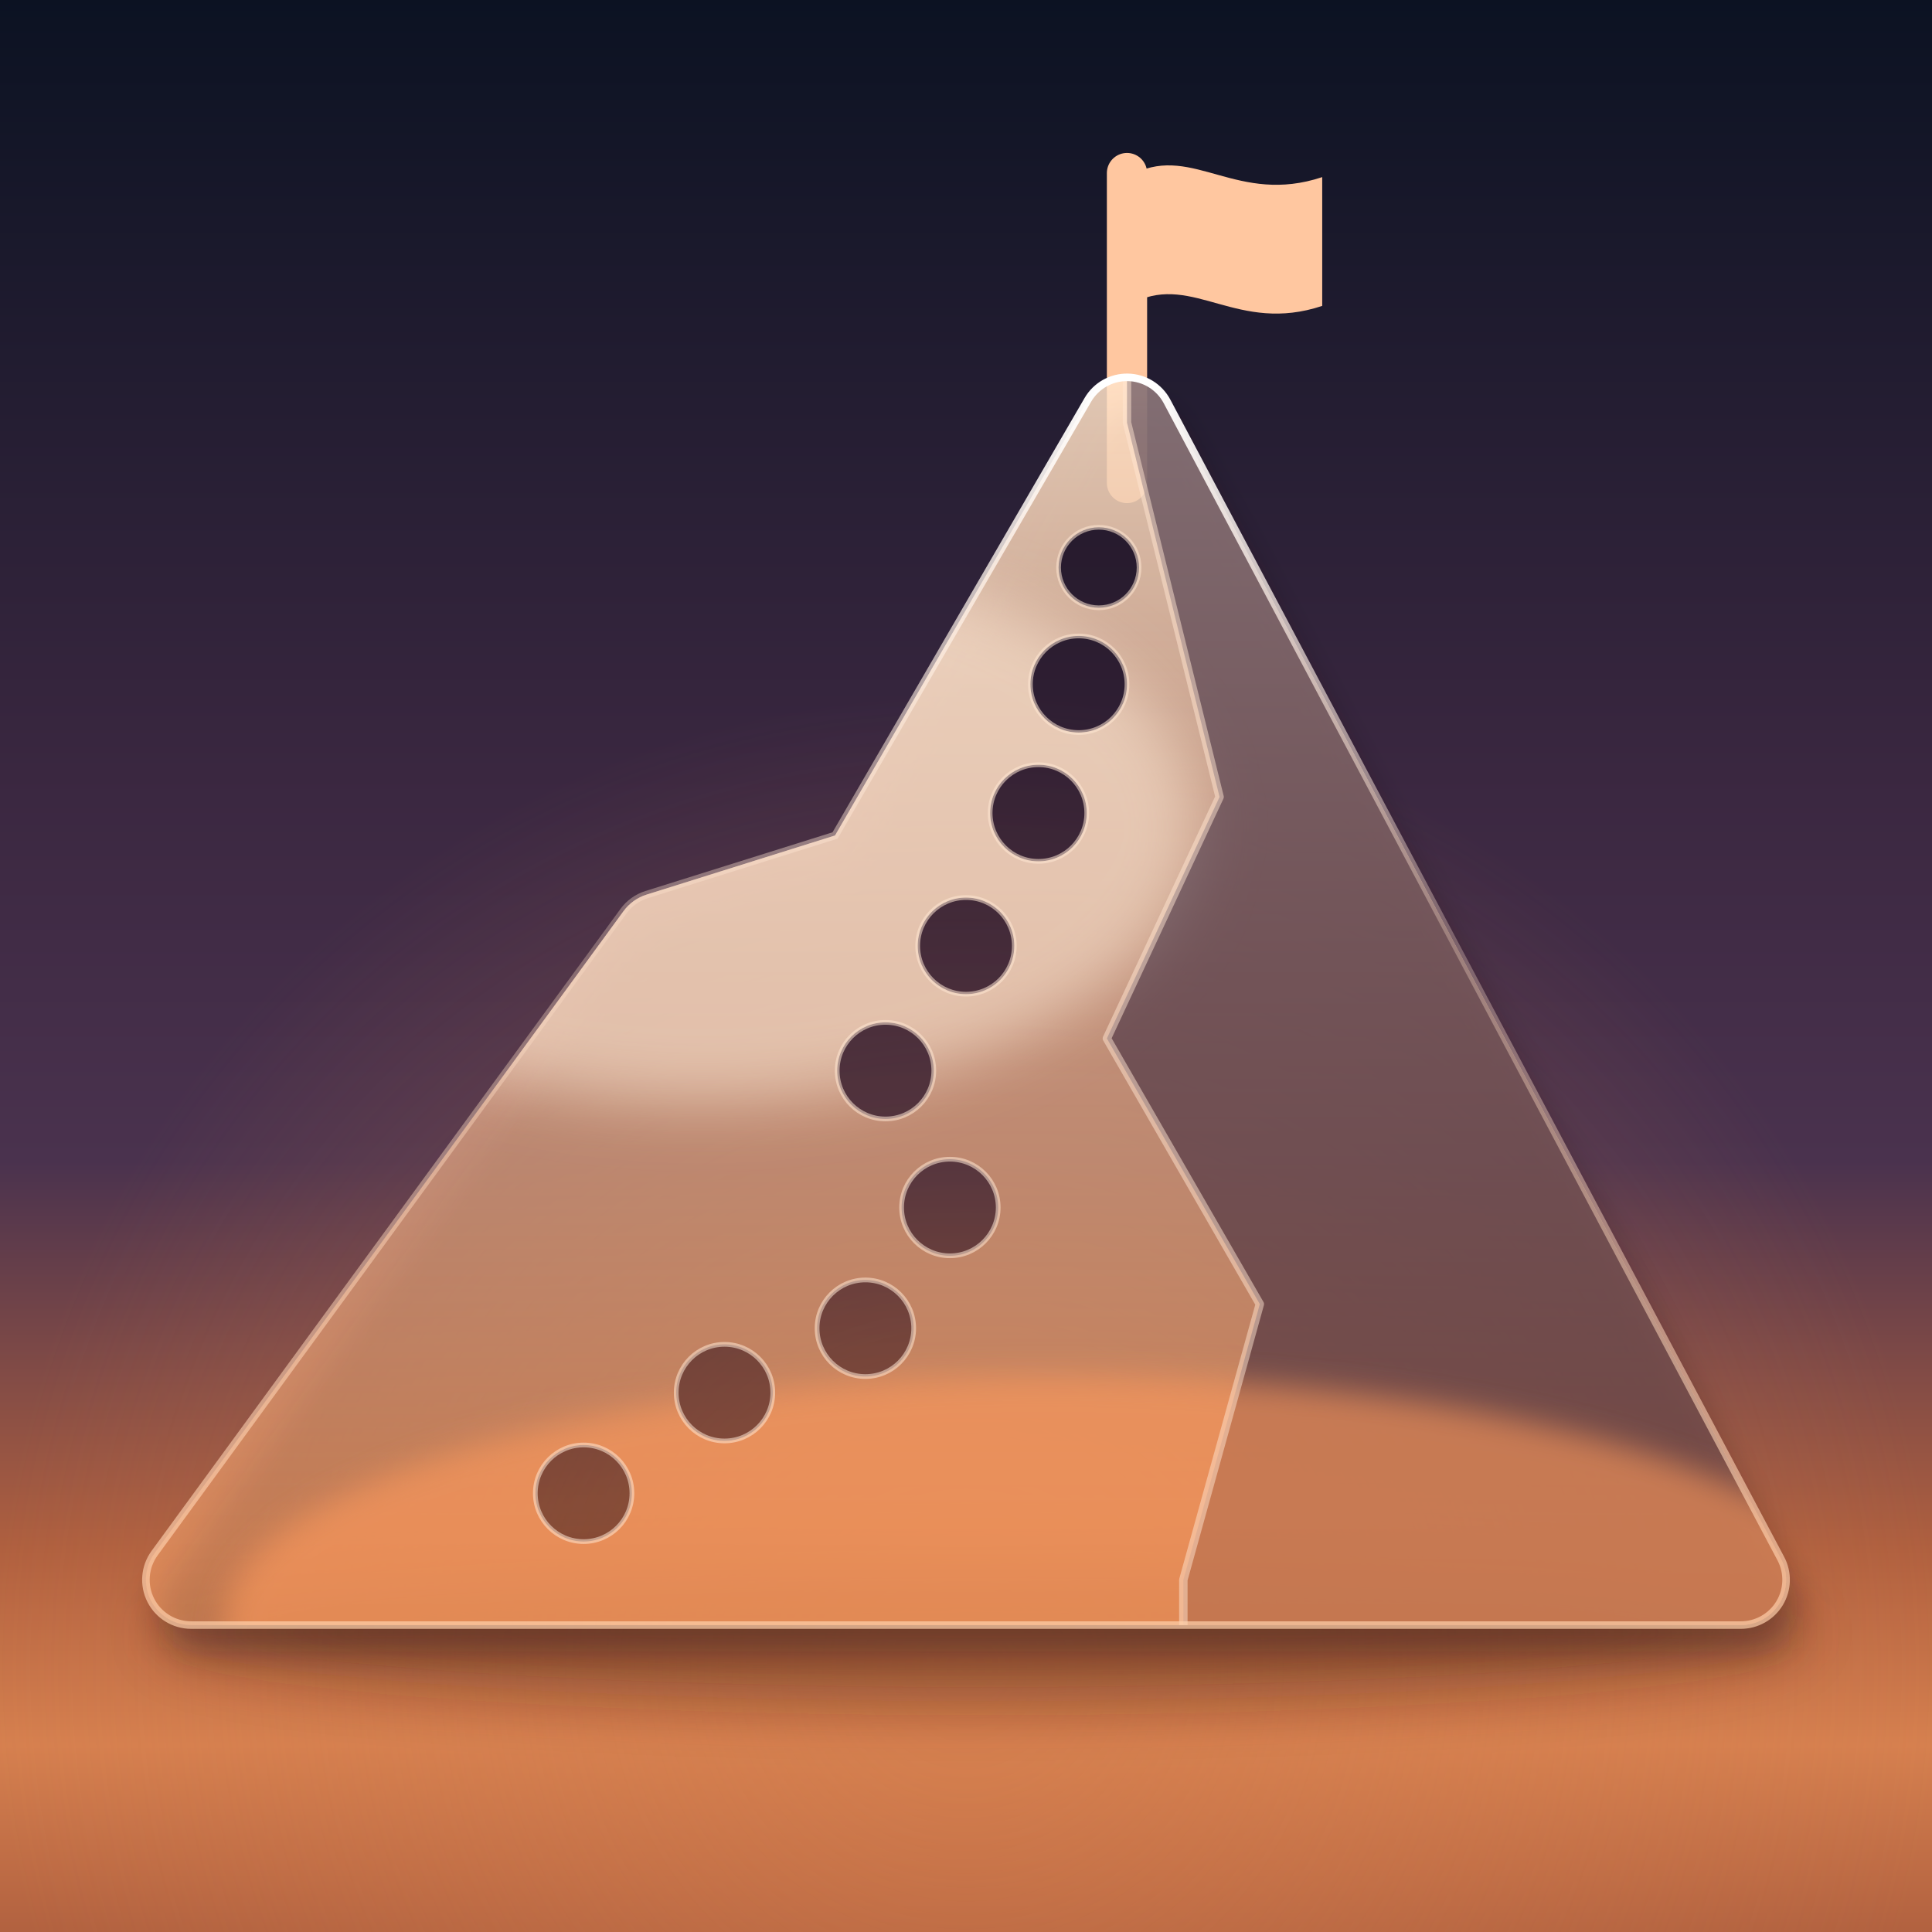
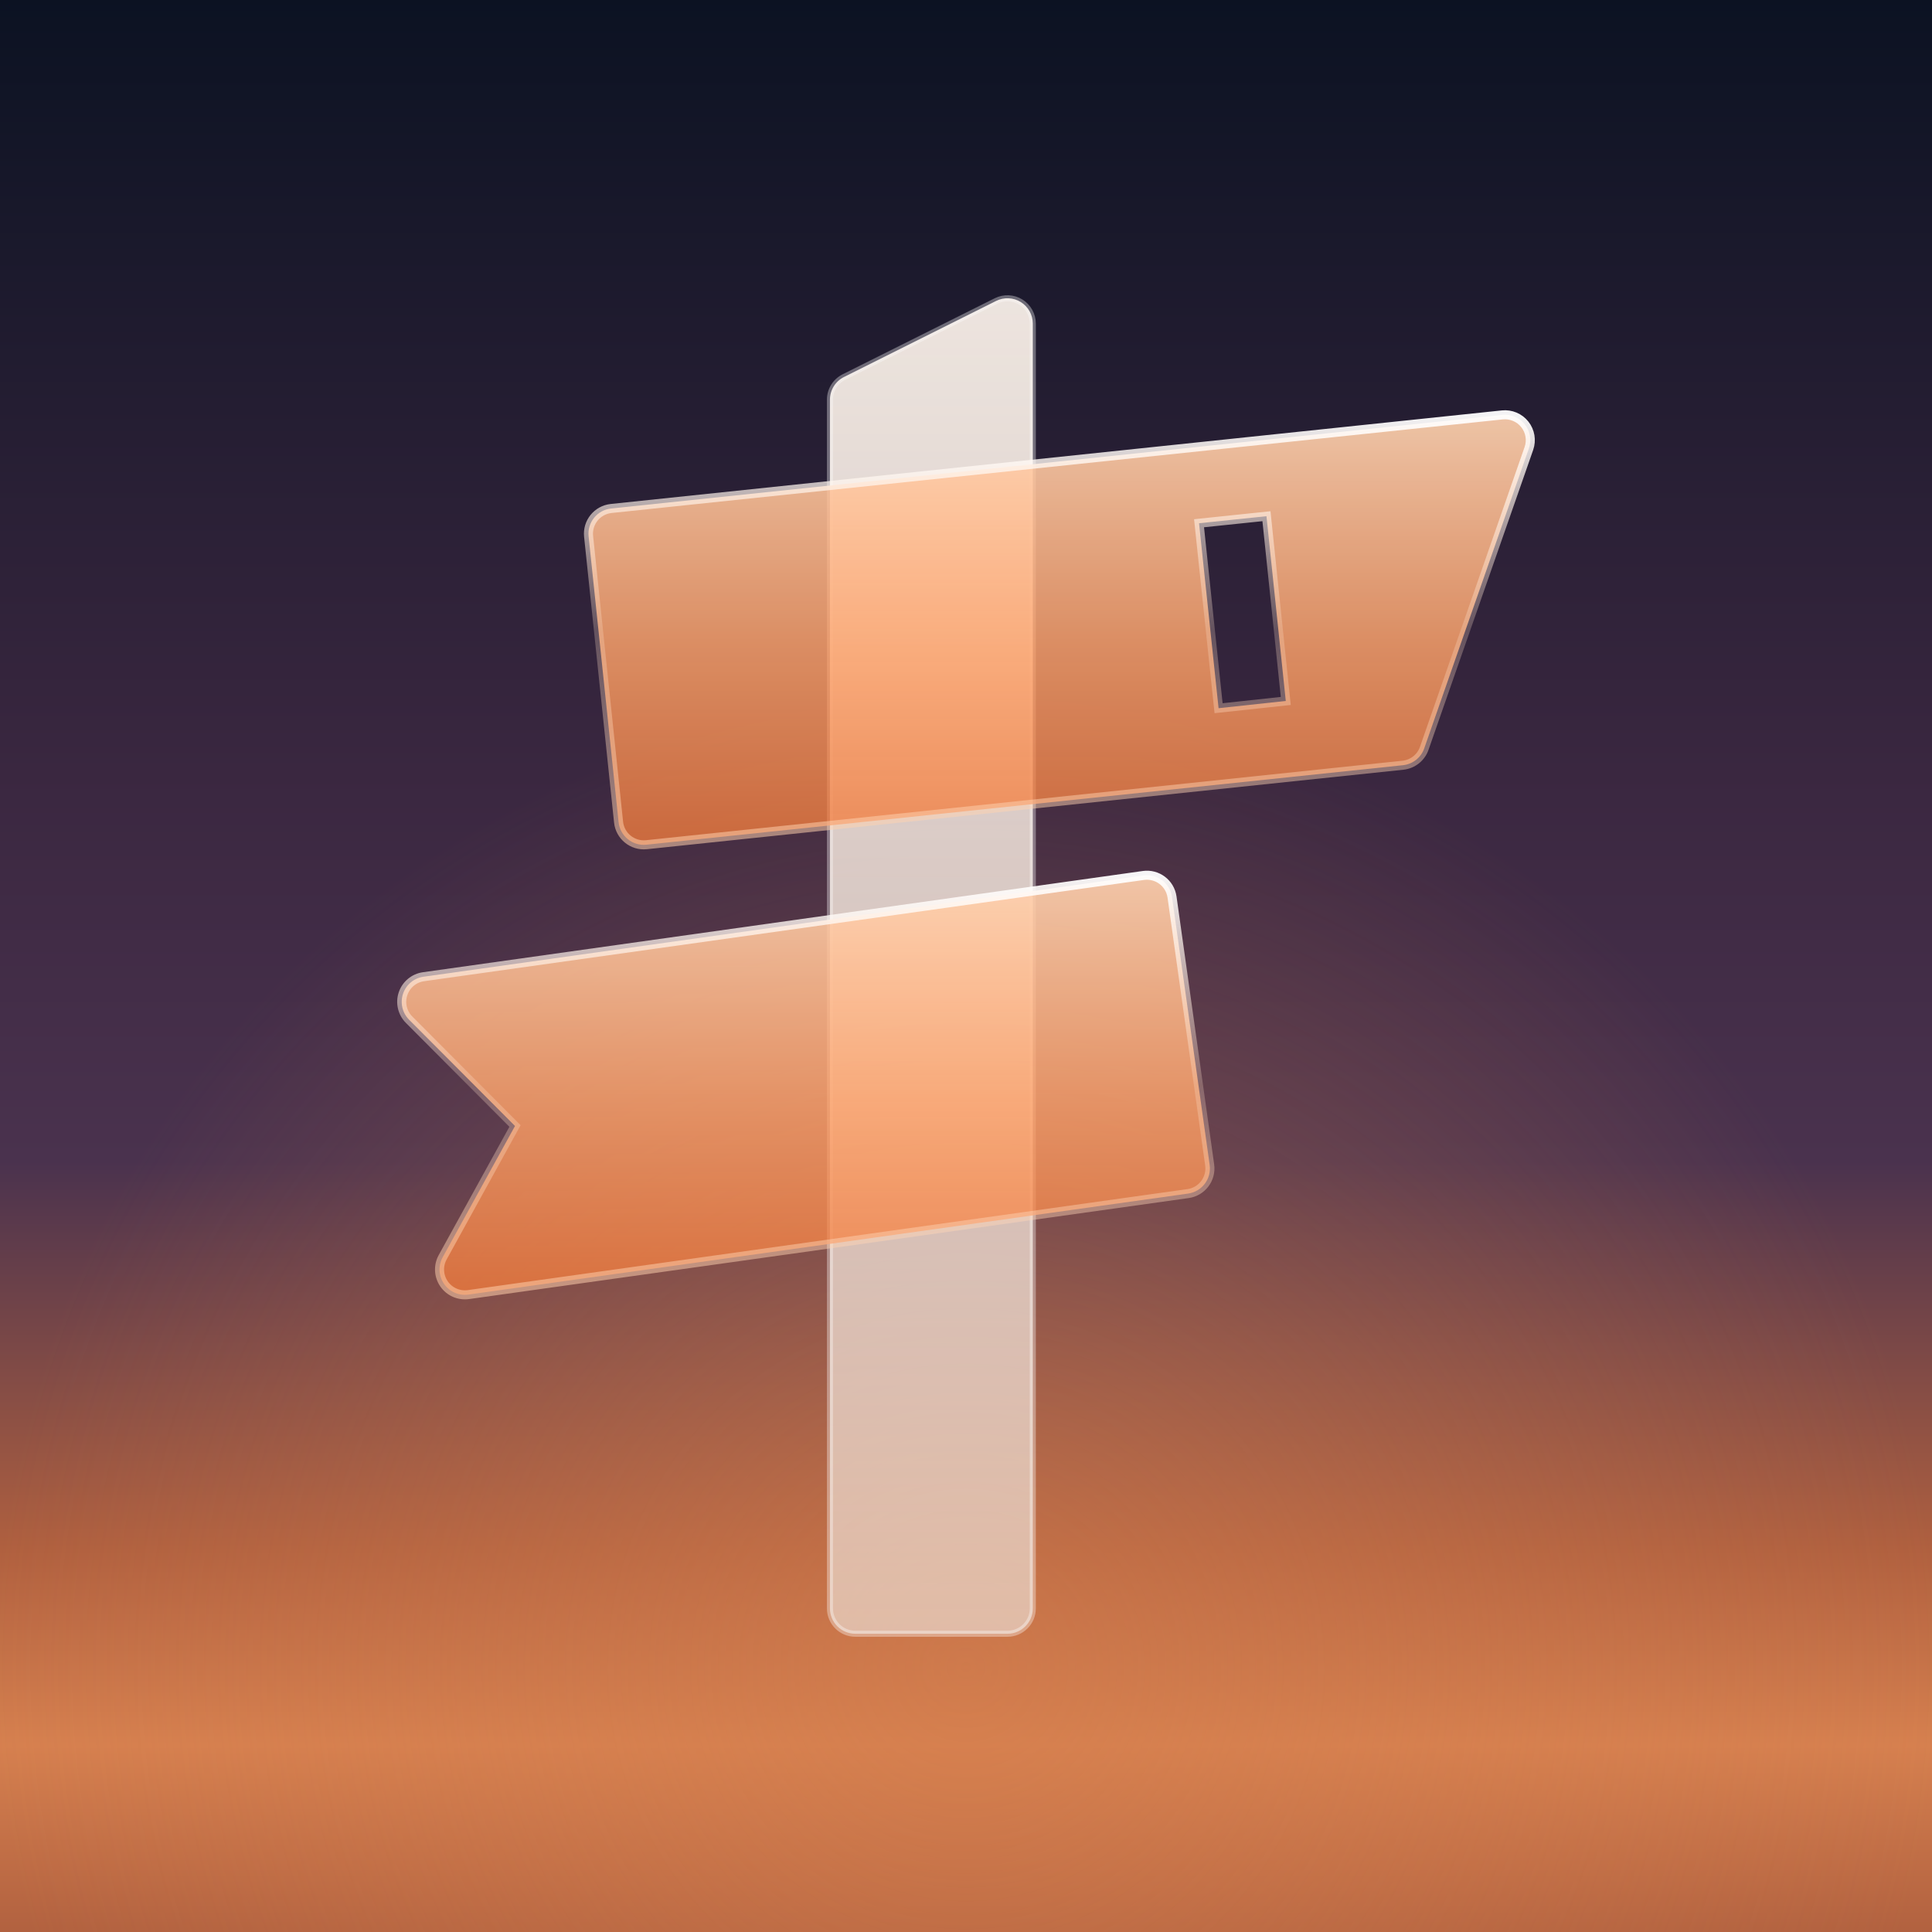
<svg xmlns="http://www.w3.org/2000/svg" viewBox="0 0 1024 1024">
  <defs>
-     <filter id="blur8" x="-50%" y="-50%" width="200%" height="200%">
-       <feGaussianBlur stdDeviation="8" />
-     </filter>
-     <filter id="blur16" x="-50%" y="-50%" width="200%" height="200%">
-       <feGaussianBlur stdDeviation="16" />
-     </filter>
    <linearGradient id="dusk" x1="0" y1="0" x2="0" y2="1">
      <stop offset="0" stop-color="#0B1222" />
      <stop offset="0.4" stop-color="#3A2740" />
      <stop offset="0.6" stop-color="#4A324E" />
      <stop offset="0.8" stop-color="#B0603F" />
      <stop offset="0.9" stop-color="#D6804F" />
      <stop offset="1" stop-color="#B0603F" />
    </linearGradient>
    <radialGradient id="duskglow" cx="0.5" cy="0.86" r="0.5">
      <stop offset="0" stop-color="#D6804F" stop-opacity="0.55" />
      <stop offset="1" stop-color="#D6804F" stop-opacity="0" />
    </radialGradient>
-     <linearGradient id="glassfill" x1="0" y1="0" x2="0" y2="1">
-       <stop offset="0" stop-color="#FFE2C8" stop-opacity="0.86" />
-       <stop offset="0.5" stop-color="#FFC39A" stop-opacity="0.66" />
-       <stop offset="1" stop-color="#FFA76B" stop-opacity="0.5" />
+     <linearGradient id="glassboard" x1="0" y1="0" x2="0" y2="1">
+       <stop offset="0" stop-color="#FFD2B0" stop-opacity="0.92" />
+       <stop offset="0.55" stop-color="#FFA36A" stop-opacity="0.82" />
+       <stop offset="1" stop-color="#F07A3C" stop-opacity="0.78" />
    </linearGradient>
    <linearGradient id="glassedge" x1="0" y1="0" x2="0" y2="1">
-       <stop offset="0" stop-color="#FFFFFF" stop-opacity="1" />
-       <stop offset="0.45" stop-color="#FFE2CC" stop-opacity="0.3" />
-       <stop offset="1" stop-color="#FFD0AC" stop-opacity="0.7" />
+       <stop offset="0" stop-color="#FFFFFF" stop-opacity="0.95" />
+       <stop offset="0.5" stop-color="#FFE2CC" stop-opacity="0.25" />
+       <stop offset="1" stop-color="#FFD0AC" stop-opacity="0.55" />
+     </linearGradient>
+     <linearGradient id="glasspost" x1="0" y1="0" x2="0" y2="1">
+       <stop offset="0" stop-color="#FFF6EE" stop-opacity="0.92" />
+       <stop offset="1" stop-color="#E9D6CA" stop-opacity="0.72" />
    </linearGradient>
  </defs>
  <path d="M0 0H1024V1024H0Z" fill="url(#dusk)" />
  <path d="M0 0H1024V1024H0Z" fill="url(#duskglow)" />
-   <ellipse cx="520" cy="865.33" rx="437.33" ry="36.27" fill="#3A1408" opacity=".4" filter="url(#blur16)" />
-   <path d="M597.33 256L597.33 91.73" stroke="#FFC7A0" stroke-width="21.33" stroke-linecap="round" />
-   <path d="M601.6 91.73C632.53 76.8 656 108.8 700.8 93.87L700.8 162.13C656 177.07 632.53 145.07 601.6 160Z" fill="#FFC7A0" />
-   <path d="M101.33 861.33A24 24 0 0 1 81.95 823.18L330.49 482.91A24 24 0 0 1 342.68 474.17L442.59 442.82L576.58 211.95A24 24 0 0 1 618.54 212.75L943.87 826.09A24 24 0 0 1 922.67 861.33Z" fill="#1A0D14" opacity=".3" transform="translate(6 14)" filter="url(#blur8)" />
-   <path d="M101.33 861.33A24 24 0 0 1 81.95 823.18L330.49 482.91A24 24 0 0 1 342.68 474.17L442.59 442.82L576.58 211.95A24 24 0 0 1 618.54 212.75L943.87 826.09A24 24 0 0 1 922.67 861.33ZM283.73 791.47A25.6 25.6 0 1 0 334.93 791.47A25.6 25.6 0 1 0 283.73 791.47ZM358.4 738.13A25.6 25.6 0 1 0 409.6 738.13A25.6 25.6 0 1 0 358.4 738.13ZM433.07 704A25.6 25.6 0 1 0 484.27 704A25.6 25.6 0 1 0 433.07 704ZM477.87 640A25.6 25.6 0 1 0 529.07 640A25.6 25.6 0 1 0 477.87 640ZM443.73 567.47A25.6 25.6 0 1 0 494.93 567.47A25.6 25.6 0 1 0 443.73 567.47ZM486.4 501.33A25.6 25.6 0 1 0 537.6 501.33A25.6 25.6 0 1 0 486.4 501.33ZM524.8 430.93A25.6 25.6 0 1 0 576 430.93A25.6 25.6 0 1 0 524.8 430.93ZM546.13 362.67A25.6 25.6 0 1 0 597.33 362.67A25.6 25.6 0 1 0 546.13 362.67ZM561.07 300.8A21.33 21.33 0 1 0 603.73 300.8A21.33 21.33 0 1 0 561.07 300.8Z" fill="url(#glassfill)" fill-rule="evenodd" />
-   <clipPath id="gm">
-     <path d="M101.33 861.33A24 24 0 0 1 81.95 823.18L330.49 482.91A24 24 0 0 1 342.68 474.17L442.59 442.82L576.58 211.95A24 24 0 0 1 618.54 212.75L943.87 826.09A24 24 0 0 1 922.67 861.33ZM283.73 791.47A25.6 25.6 0 1 0 334.93 791.47A25.6 25.6 0 1 0 283.73 791.47ZM358.4 738.13A25.6 25.6 0 1 0 409.6 738.13A25.6 25.6 0 1 0 358.4 738.13ZM433.07 704A25.6 25.6 0 1 0 484.27 704A25.6 25.6 0 1 0 433.07 704ZM477.87 640A25.6 25.6 0 1 0 529.07 640A25.6 25.6 0 1 0 477.87 640ZM443.73 567.47A25.6 25.6 0 1 0 494.93 567.47A25.6 25.6 0 1 0 443.73 567.47ZM486.4 501.33A25.6 25.6 0 1 0 537.6 501.33A25.6 25.6 0 1 0 486.4 501.33ZM524.8 430.93A25.6 25.6 0 1 0 576 430.93A25.6 25.6 0 1 0 524.8 430.93ZM546.13 362.67A25.6 25.6 0 1 0 597.33 362.67A25.6 25.6 0 1 0 546.13 362.67ZM561.07 300.8A21.33 21.33 0 1 0 603.73 300.8A21.33 21.33 0 1 0 561.07 300.8Z" clip-rule="evenodd" />
-   </clipPath>
-   <g clip-path="url(#gm)">
-     <ellipse cx="372.05" cy="438.08" rx="262.4" ry="145.49" fill="#FFEAD6" opacity=".55" filter="url(#blur16)" />
-     <path d="M597.33 200A24 24 0 0 1 618.54 212.75L943.87 826.09A24 24 0 0 1 922.67 861.33L627.2 861.33L627.2 837.33L667.73 691.2L586.67 550.4L646.4 422.4L597.33 224Z" fill="#241633" opacity=".5" />
-     <ellipse cx="555.73" cy="861.33" rx="437.33" ry="132.27" fill="#FF9A5C" opacity=".6" filter="url(#blur8)" />
-   </g>
-   <path d="M597.33 200L597.33 224L646.4 422.4L586.67 550.4L667.73 691.2L627.2 837.33L627.2 861.33" fill="none" stroke="#FFE7D3" stroke-opacity=".5" stroke-width="4.48" stroke-linejoin="round" />
-   <path d="M101.33 861.33A24 24 0 0 1 81.95 823.18L330.49 482.91A24 24 0 0 1 342.68 474.17L442.59 442.82L576.58 211.95A24 24 0 0 1 618.54 212.75L943.87 826.09A24 24 0 0 1 922.67 861.33Z" fill="none" stroke="url(#glassedge)" stroke-width="4" />
-   <circle cx="309.33" cy="791.47" r="25.6" fill="none" stroke="#FFE7D3" stroke-opacity=".55" stroke-width="2.5" />
-   <circle cx="384" cy="738.13" r="25.6" fill="none" stroke="#FFE7D3" stroke-opacity=".55" stroke-width="2.5" />
-   <circle cx="458.67" cy="704" r="25.6" fill="none" stroke="#FFE7D3" stroke-opacity=".55" stroke-width="2.5" />
-   <circle cx="503.47" cy="640" r="25.6" fill="none" stroke="#FFE7D3" stroke-opacity=".55" stroke-width="2.5" />
-   <circle cx="469.33" cy="567.47" r="25.6" fill="none" stroke="#FFE7D3" stroke-opacity=".55" stroke-width="2.5" />
-   <circle cx="512" cy="501.33" r="25.6" fill="none" stroke="#FFE7D3" stroke-opacity=".55" stroke-width="2.5" />
-   <circle cx="550.4" cy="430.93" r="25.6" fill="none" stroke="#FFE7D3" stroke-opacity=".55" stroke-width="2.5" />
-   <circle cx="571.73" cy="362.67" r="25.6" fill="none" stroke="#FFE7D3" stroke-opacity=".55" stroke-width="2.5" />
-   <circle cx="582.4" cy="300.8" r="21.33" fill="none" stroke="#FFE7D3" stroke-opacity=".55" stroke-width="2.5" />
+   <path d="M439.89 211.84A13.44 13.44 0 0 1 447.32 199.82L527.96 159.5A13.44 13.44 0 0 1 547.41 171.52L547.41 852.48A13.44 13.44 0 0 1 533.97 865.92L453.33 865.92A13.44 13.44 0 0 1 439.89 852.48Z" fill="url(#glasspost)" />
+   <path d="M439.89 211.84A13.44 13.44 0 0 1 447.32 199.82L527.96 159.5A13.44 13.44 0 0 1 547.41 171.52L547.41 852.48A13.44 13.44 0 0 1 533.97 865.92L453.33 865.92A13.44 13.44 0 0 1 439.89 852.48Z" fill="none" stroke="#FFFFFF" stroke-opacity=".35" stroke-width="3.2" />
+   <path d="M311.97 284.28A13.44 13.44 0 0 1 323.93 269.51L796.25 219.91A13.44 13.44 0 0 1 810.34 237.71L754.88 396.64A13.44 13.44 0 0 1 743.59 405.58L342.63 447.71A13.44 13.44 0 0 1 327.86 435.75ZM635.52 277.33L671.25 273.6L681.49 371.52L645.87 375.36Z" fill="url(#glassboard)" fill-rule="evenodd" />
+   <path d="M311.97 284.28A13.44 13.44 0 0 1 323.93 269.51L796.25 219.91A13.44 13.44 0 0 1 810.34 237.71L754.88 396.64A13.44 13.44 0 0 1 743.59 405.58L342.63 447.71A13.44 13.44 0 0 1 327.86 435.75ZM635.52 277.33L671.25 273.6L681.49 371.52L645.87 375.36Z" fill="none" stroke="url(#glassedge)" stroke-width="4.8" />
+   <path d="M216.83 540.47A13.44 13.44 0 0 1 224.48 517.68L606.02 464.02A13.44 13.44 0 0 1 621.2 475.46L641.15 617.44A13.44 13.44 0 0 1 629.71 632.62L248.27 686.16A13.44 13.44 0 0 1 234.63 666.37L272.96 596.8Z" fill="url(#glassboard)" fill-rule="evenodd" />
+   <path d="M216.83 540.47A13.44 13.44 0 0 1 224.48 517.68L606.02 464.02A13.44 13.44 0 0 1 621.2 475.46L641.15 617.44A13.44 13.44 0 0 1 629.71 632.62L248.27 686.16A13.44 13.44 0 0 1 234.63 666.37L272.96 596.8Z" fill="none" stroke="url(#glassedge)" stroke-width="4.8" />
</svg>
